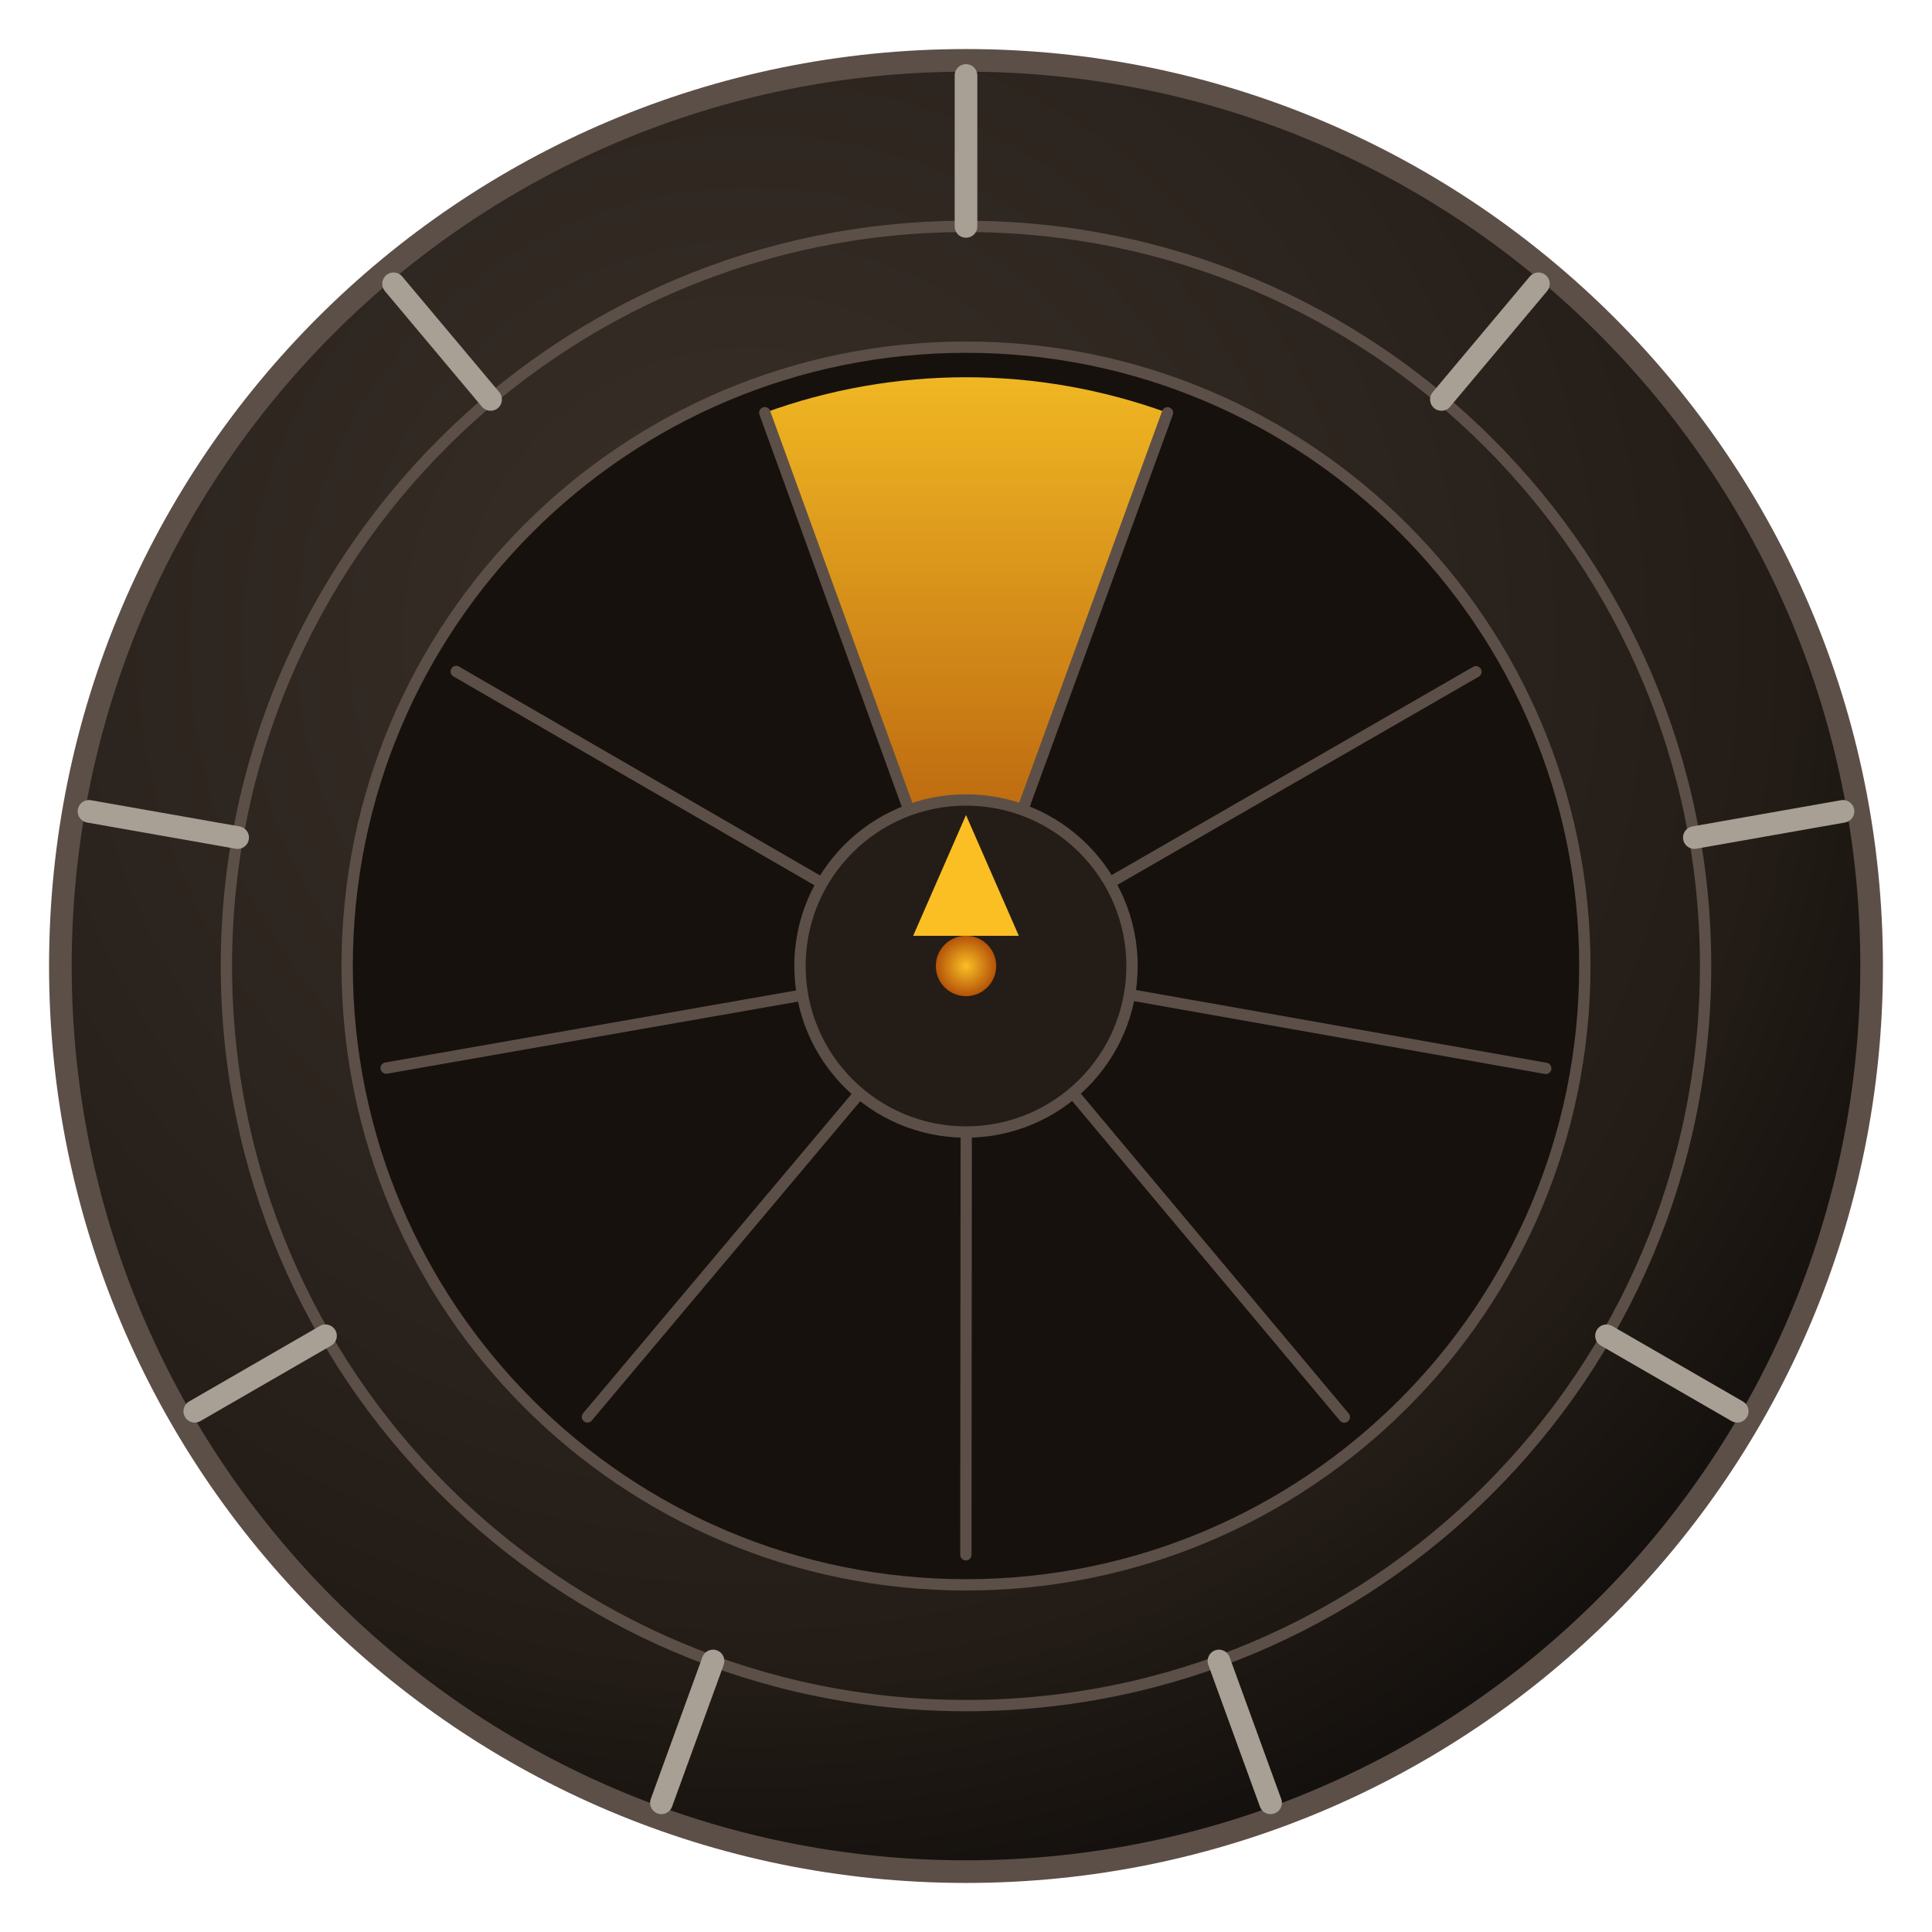
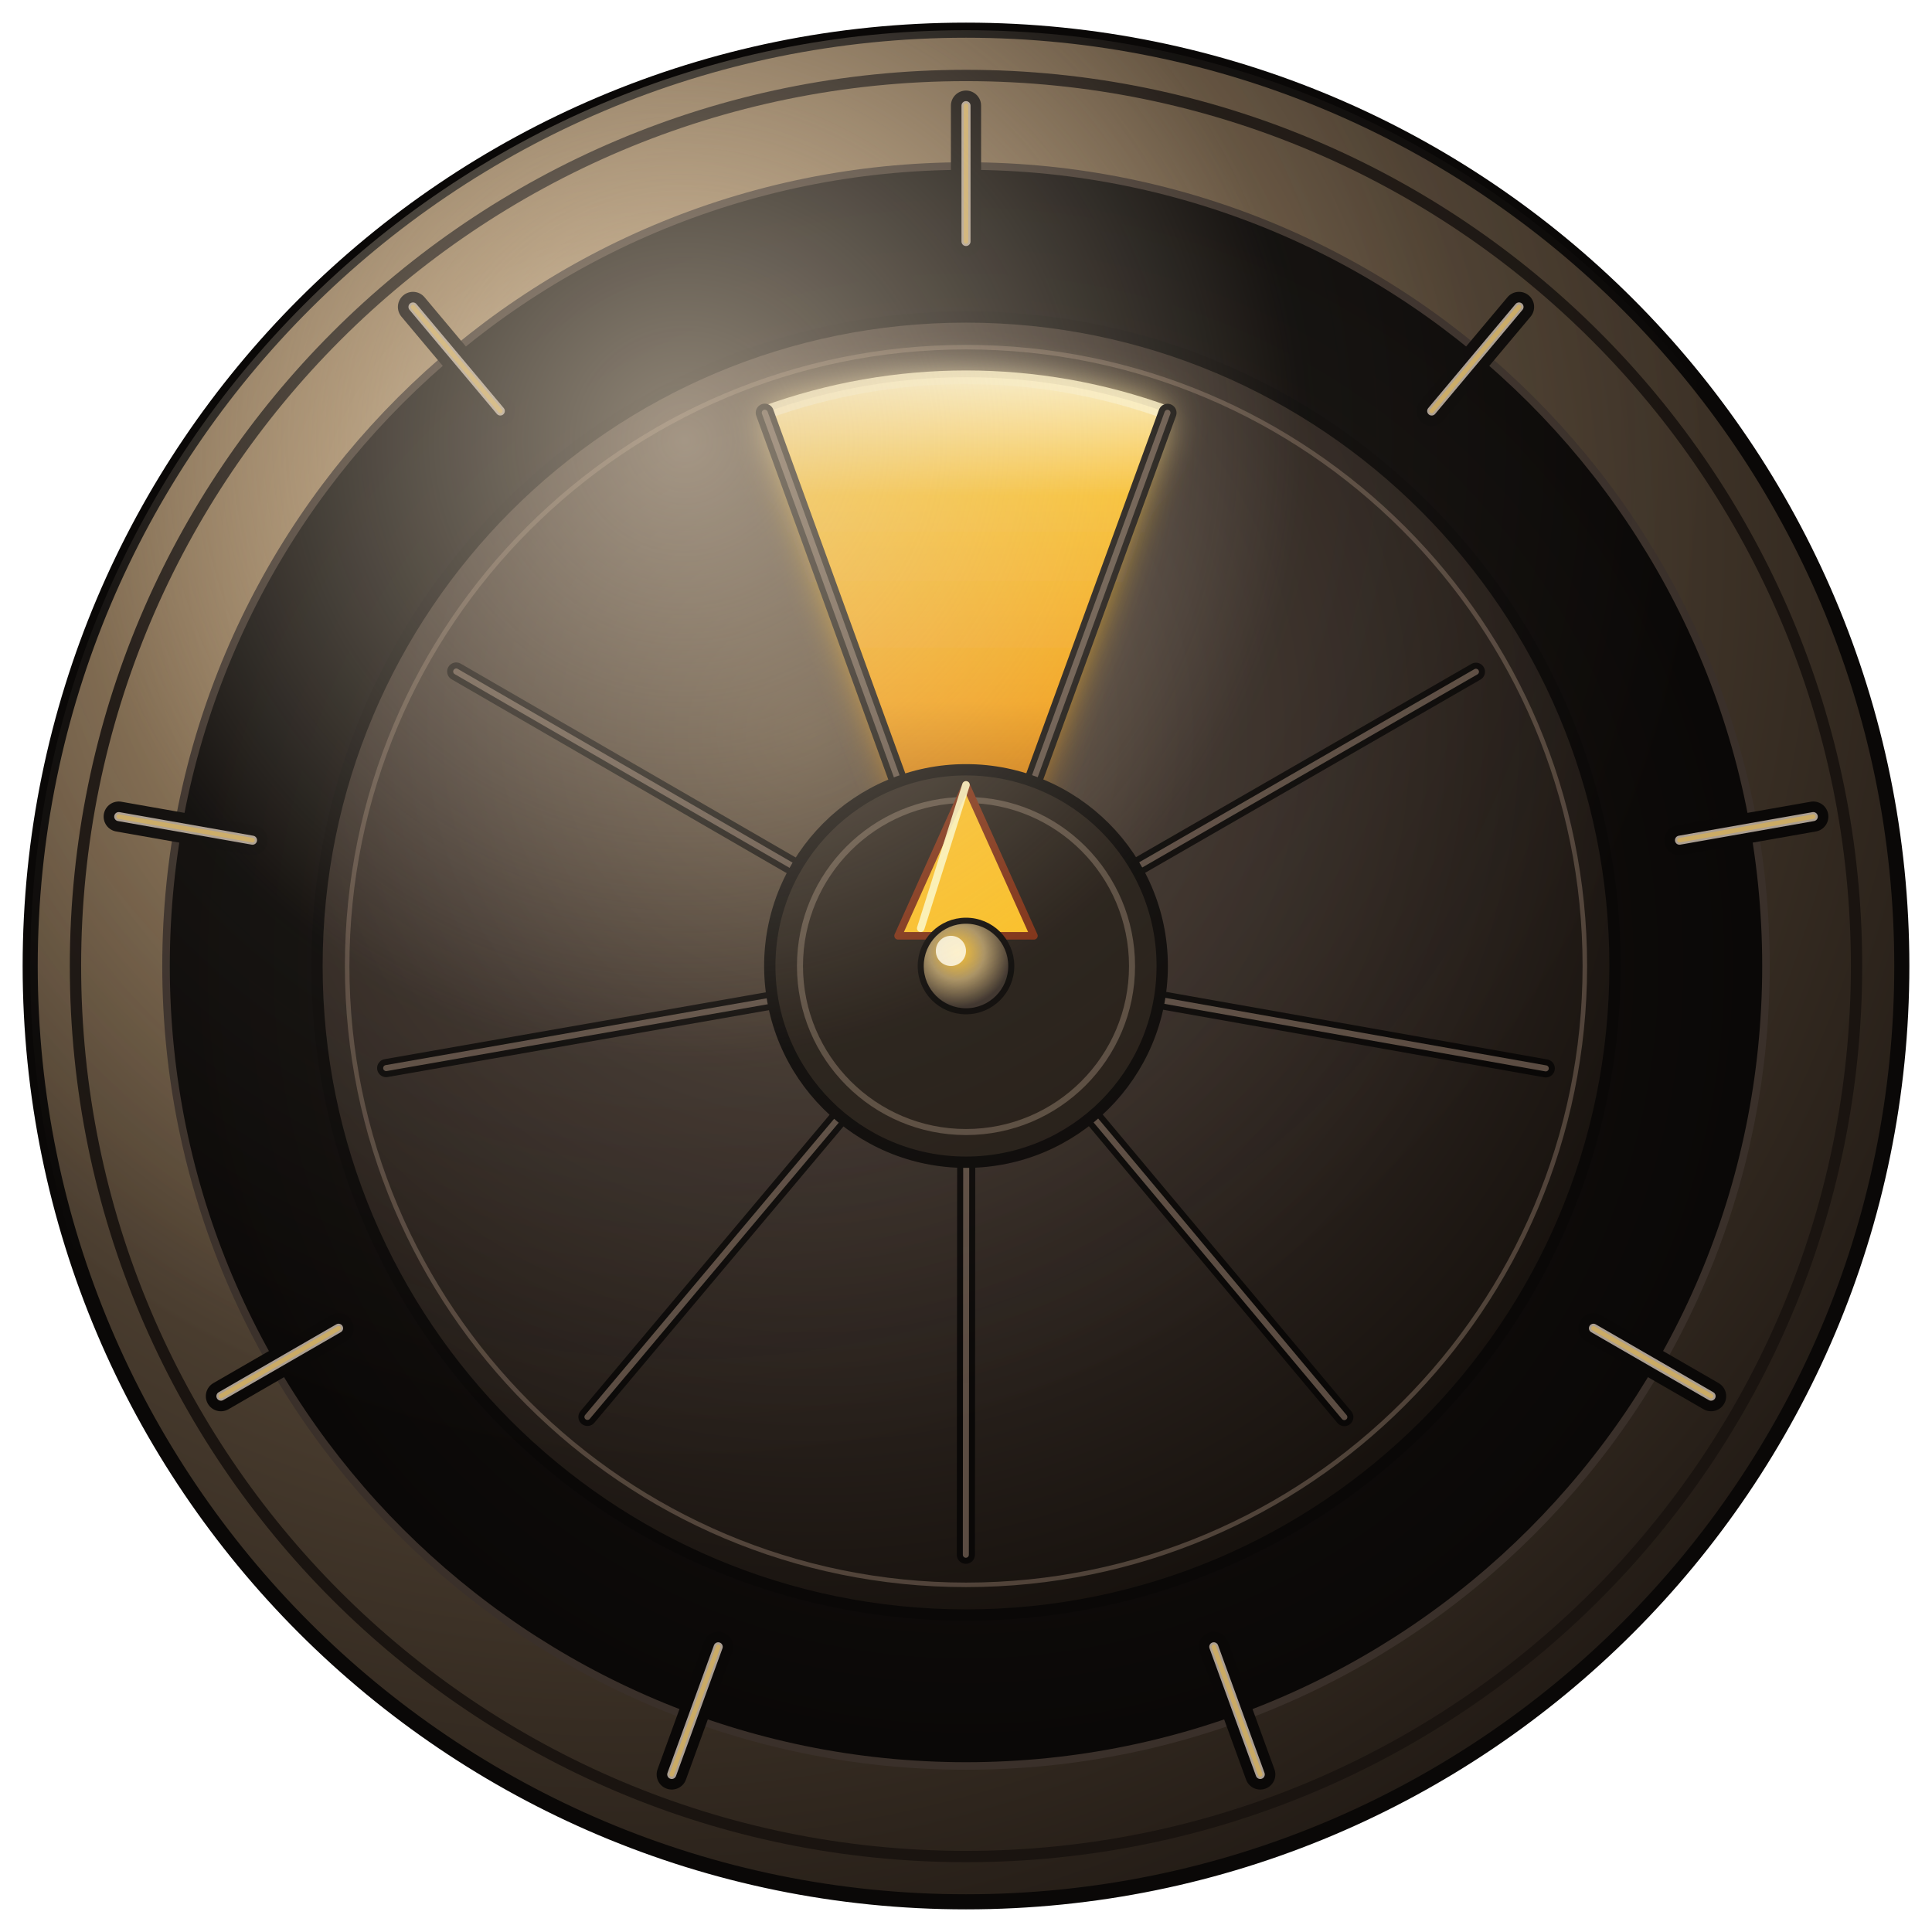
<svg xmlns="http://www.w3.org/2000/svg" viewBox="0 0 256 256" width="256" height="256" role="img" aria-label="9takes — decoder cipher wheel">
  <defs>
-     <radialGradient id="cp-bg" cx="38%" cy="32%" r="80%">
-       <stop offset="0%" stop-color="#3a302a" />
-       <stop offset="70%" stop-color="#241D17" />
+     <radialGradient id="cp-ring" cx="32%" cy="28%" r="85%">
+       <stop offset="0%" stop-color="#c9b393" />
+       <stop offset="20%" stop-color="#9a805f" />
+       <stop offset="55%" stop-color="#4a3d2f" />
+       <stop offset="100%" stop-color="#1a1410" />
+     </radialGradient>
+     <radialGradient id="cp-dial" cx="38%" cy="32%" r="72%">
+       <stop offset="0%" stop-color="#5a4a38" />
+       <stop offset="40%" stop-color="#3a302a" />
+       <stop offset="100%" stop-color="#16110d" />
+     </radialGradient>
+     <radialGradient id="cp-well" cx="50%" cy="50%" r="50%">
+       <stop offset="0%" stop-color="#1a1410" />
      <stop offset="100%" stop-color="#0a0807" />
    </radialGradient>
-     <linearGradient id="cp-active" x1="0%" y1="0%" x2="0%" y2="100%">
+     <linearGradient id="cp-wedge" x1="0.5" y1="0" x2="0.5" y2="1">
+       <stop offset="0%" stop-color="#FEF3C7" />
+       <stop offset="20%" stop-color="#FBBF24" />
+       <stop offset="55%" stop-color="#F59E0B" />
+       <stop offset="100%" stop-color="#7c2d12" />
+     </linearGradient>
+     <radialGradient id="cp-pivot" cx="40%" cy="35%" r="60%">
      <stop offset="0%" stop-color="#FBBF24" />
-       <stop offset="100%" stop-color="#B45309" />
-     </linearGradient>
-     <radialGradient id="cp-pivot" cx="50%" cy="50%" r="50%">
-       <stop offset="0%" stop-color="#FBBF24" />
-       <stop offset="100%" stop-color="#B45309" />
+       <stop offset="50%" stop-color="#a89060" />
+       <stop offset="100%" stop-color="#3a302a" />
    </radialGradient>
-     <g id="cp-tick">
-       <line x1="128" y1="30" x2="128" y2="10" stroke="#A8A095" stroke-width="3" stroke-linecap="round" />
-     </g>
-     <g id="cp-seg">
-       <line x1="135.5" y1="107.3" x2="154.7" y2="54.7" stroke="#5C4F47" stroke-width="1.5" stroke-linecap="round" />
-     </g>
+     <radialGradient id="cp-glaze" cx="35%" cy="22%" r="55%">
+       <stop offset="0%" stop-color="#e8d8c0" stop-opacity="0.6" />
+       <stop offset="60%" stop-color="#e8d8c0" stop-opacity="0.05" />
+       <stop offset="100%" stop-color="#e8d8c0" stop-opacity="0" />
+     </radialGradient>
+     <symbol id="cp-tick" overflow="visible">
+       <line x1="128" y1="32" x2="128" y2="14" stroke="#0a0807" stroke-width="4" stroke-linecap="round" />
+       <line x1="128" y1="32" x2="128" y2="14" stroke="#d4c4b4" stroke-width="1.2" stroke-linecap="round" opacity="0.8" />
+       <line x1="128" y1="32" x2="128" y2="14" stroke="#FBBF24" stroke-width="0.6" stroke-linecap="round" opacity="0.4" />
+     </symbol>
+     <symbol id="cp-seg" overflow="visible">
+       <line x1="135.5" y1="107.3" x2="154.7" y2="54.7" stroke="#0a0807" stroke-width="2.4" stroke-linecap="round" />
+       <line x1="135.5" y1="107.3" x2="154.7" y2="54.7" stroke="#7d6a5b" stroke-width="0.8" stroke-linecap="round" opacity="0.7" />
+     </symbol>
+     <symbol id="cp-stud" overflow="visible">
+       <circle cx="128" cy="44" r="2.4" fill="#FBBF24" />
+       <circle cx="128" cy="44" r="1.2" fill="#FFFBEB" />
+     </symbol>
+     <filter id="cp-bloom" x="-50%" y="-50%" width="200%" height="200%">
+       <feGaussianBlur stdDeviation="2.5" result="b" />
+       <feMerge>
+         <feMergeNode in="b" />
+         <feMergeNode in="SourceGraphic" />
+       </feMerge>
+     </filter>
  </defs>
-   <circle cx="128" cy="128" r="120" fill="url(#cp-bg)" />
-   <circle cx="128" cy="128" r="120" fill="none" stroke="#5C4F47" stroke-width="3" />
-   <circle cx="128" cy="128" r="98" fill="none" stroke="#5C4F47" stroke-width="1.5" />
+   <circle cx="128" cy="128" r="124" fill="url(#cp-ring)" />
+   <circle cx="128" cy="128" r="124" fill="none" stroke="#0a0807" stroke-width="2" />
+   <circle cx="128" cy="128" r="118" fill="none" stroke="#1a1410" stroke-width="1.5" />
+   <circle cx="128" cy="128" r="106" fill="url(#cp-well)" />
+   <circle cx="128" cy="128" r="106" fill="none" stroke="#3a302a" stroke-width="1" />
  <g>
    <use href="#cp-tick" transform="rotate(0 128 128)" />
    <use href="#cp-tick" transform="rotate(40 128 128)" />
    <use href="#cp-tick" transform="rotate(80 128 128)" />
    <use href="#cp-tick" transform="rotate(120 128 128)" />
    <use href="#cp-tick" transform="rotate(160 128 128)" />
    <use href="#cp-tick" transform="rotate(200 128 128)" />
    <use href="#cp-tick" transform="rotate(240 128 128)" />
    <use href="#cp-tick" transform="rotate(280 128 128)" />
    <use href="#cp-tick" transform="rotate(320 128 128)" />
  </g>
-   <circle cx="128" cy="128" r="82" fill="#16110d" stroke="#5C4F47" stroke-width="1.5" />
-   <path d="M 128,128 L 101.3,54.7 A 78,78 0 0,1 154.7,54.7 Z" fill="url(#cp-active)" opacity="0.95" />
+   <g opacity="0.85">
+     <use href="#cp-stud" transform="rotate(0 128 128)" />
+     <use href="#cp-stud" transform="rotate(40 128 128)" />
+     <use href="#cp-stud" transform="rotate(80 128 128)" />
+     <use href="#cp-stud" transform="rotate(120 128 128)" />
+     <use href="#cp-stud" transform="rotate(160 128 128)" />
+     <use href="#cp-stud" transform="rotate(200 128 128)" />
+     <use href="#cp-stud" transform="rotate(240 128 128)" />
+     <use href="#cp-stud" transform="rotate(280 128 128)" />
+     <use href="#cp-stud" transform="rotate(320 128 128)" />
+   </g>
+   <circle cx="128" cy="128" r="86" fill="url(#cp-dial)" />
+   <circle cx="128" cy="128" r="86" fill="none" stroke="#0a0807" stroke-width="1.5" />
+   <circle cx="128" cy="128" r="82" fill="none" stroke="#7d6a5b" stroke-width="0.6" opacity="0.55" />
+   <g filter="url(#cp-bloom)">
+     <path d="M 128,128 L 101.3,54.7 A 78,78 0 0,1 154.7,54.7 Z" fill="url(#cp-wedge)" />
+   </g>
+   <path d="M 101.3,54.7 A 78,78 0 0,1 154.7,54.7" fill="none" stroke="#FEF3C7" stroke-width="1.8" stroke-linecap="round" opacity="0.85" />
  <g>
    <use href="#cp-seg" transform="rotate(0 128 128)" />
    <use href="#cp-seg" transform="rotate(40 128 128)" />
    <use href="#cp-seg" transform="rotate(80 128 128)" />
    <use href="#cp-seg" transform="rotate(120 128 128)" />
    <use href="#cp-seg" transform="rotate(160 128 128)" />
    <use href="#cp-seg" transform="rotate(200 128 128)" />
    <use href="#cp-seg" transform="rotate(240 128 128)" />
    <use href="#cp-seg" transform="rotate(280 128 128)" />
    <use href="#cp-seg" transform="rotate(320 128 128)" />
  </g>
-   <circle cx="128" cy="128" r="22" fill="#241D17" stroke="#5C4F47" stroke-width="1.5" />
-   <path d="M 128,108 L 121,124 L 135,124 Z" fill="#FBBF24" />
-   <circle cx="128" cy="128" r="4" fill="url(#cp-pivot)" />
+   <circle cx="128" cy="128" r="26" fill="#241D17" stroke="#0a0807" stroke-width="1.5" />
+   <circle cx="128" cy="128" r="22" fill="none" stroke="#7d6a5b" stroke-width="0.8" opacity="0.6" />
+   <path d="M 128,104 L 119,124 L 137,124 Z" fill="#FBBF24" stroke="#7c2d12" stroke-width="1" stroke-linejoin="round" />
+   <path d="M 128,104 L 122,123" stroke="#FEF9C3" stroke-width="1" stroke-linecap="round" opacity="0.9" />
+   <circle cx="128" cy="128" r="6" fill="url(#cp-pivot)" stroke="#0a0807" stroke-width="0.8" />
+   <circle cx="126" cy="126" r="2" fill="#FFFBEB" opacity="0.85" />
+   <circle cx="128" cy="128" r="124" fill="url(#cp-glaze)" pointer-events="none" />
</svg>
